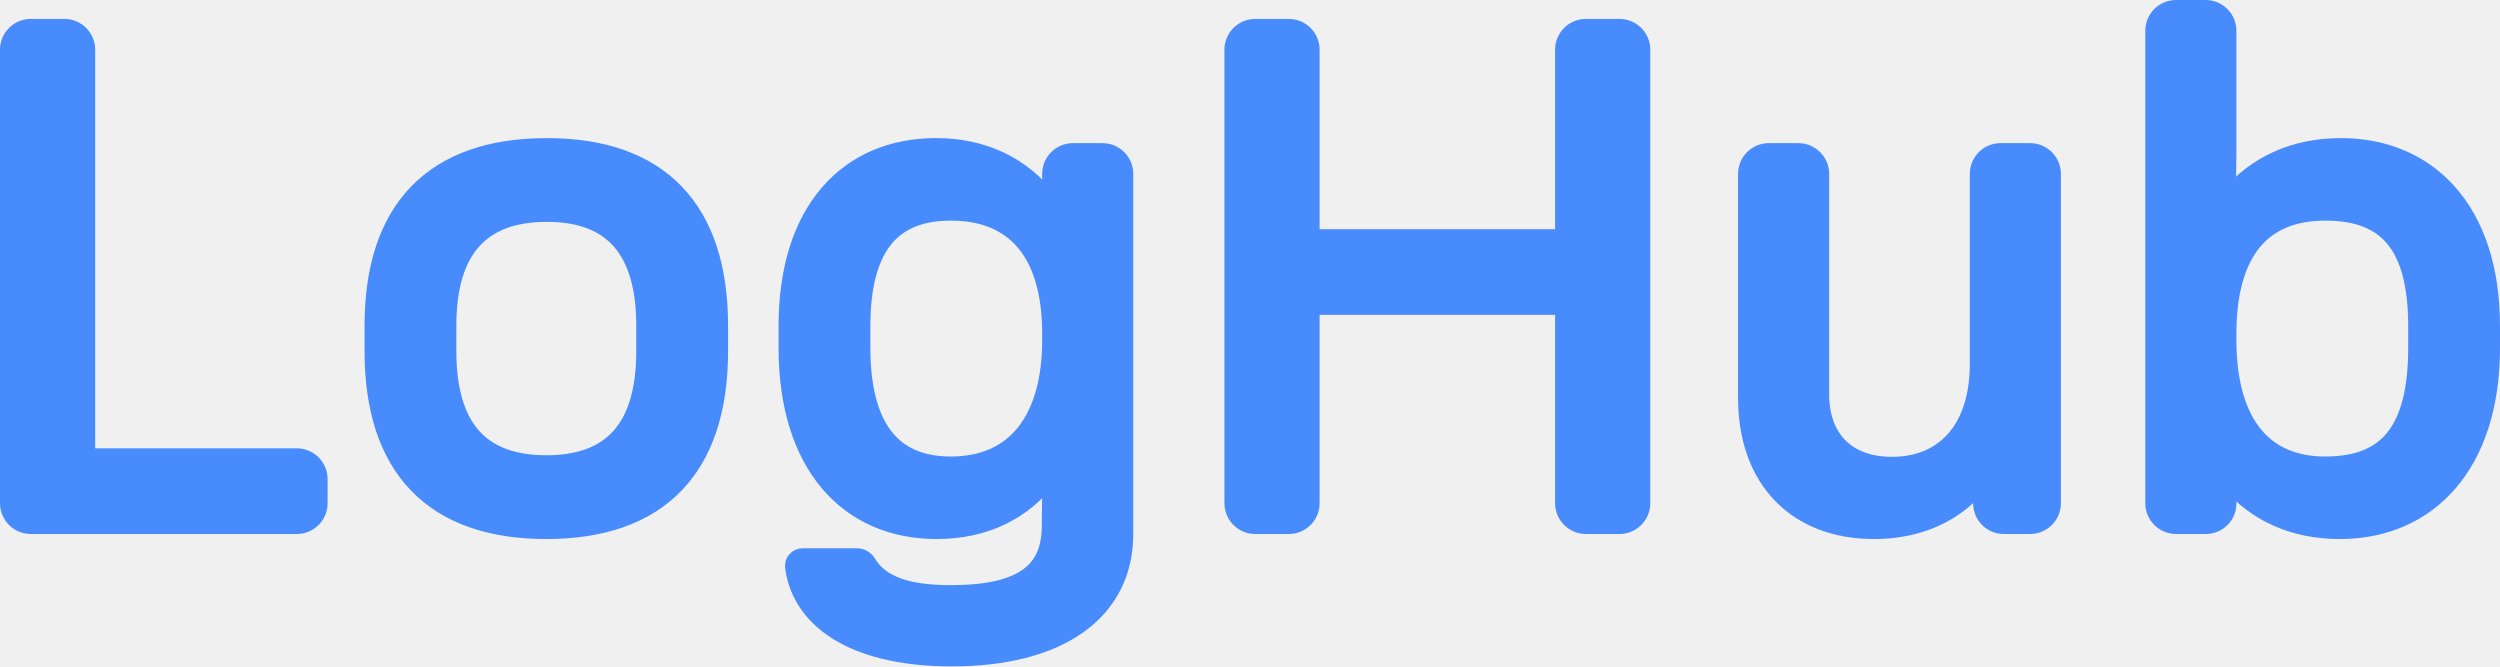
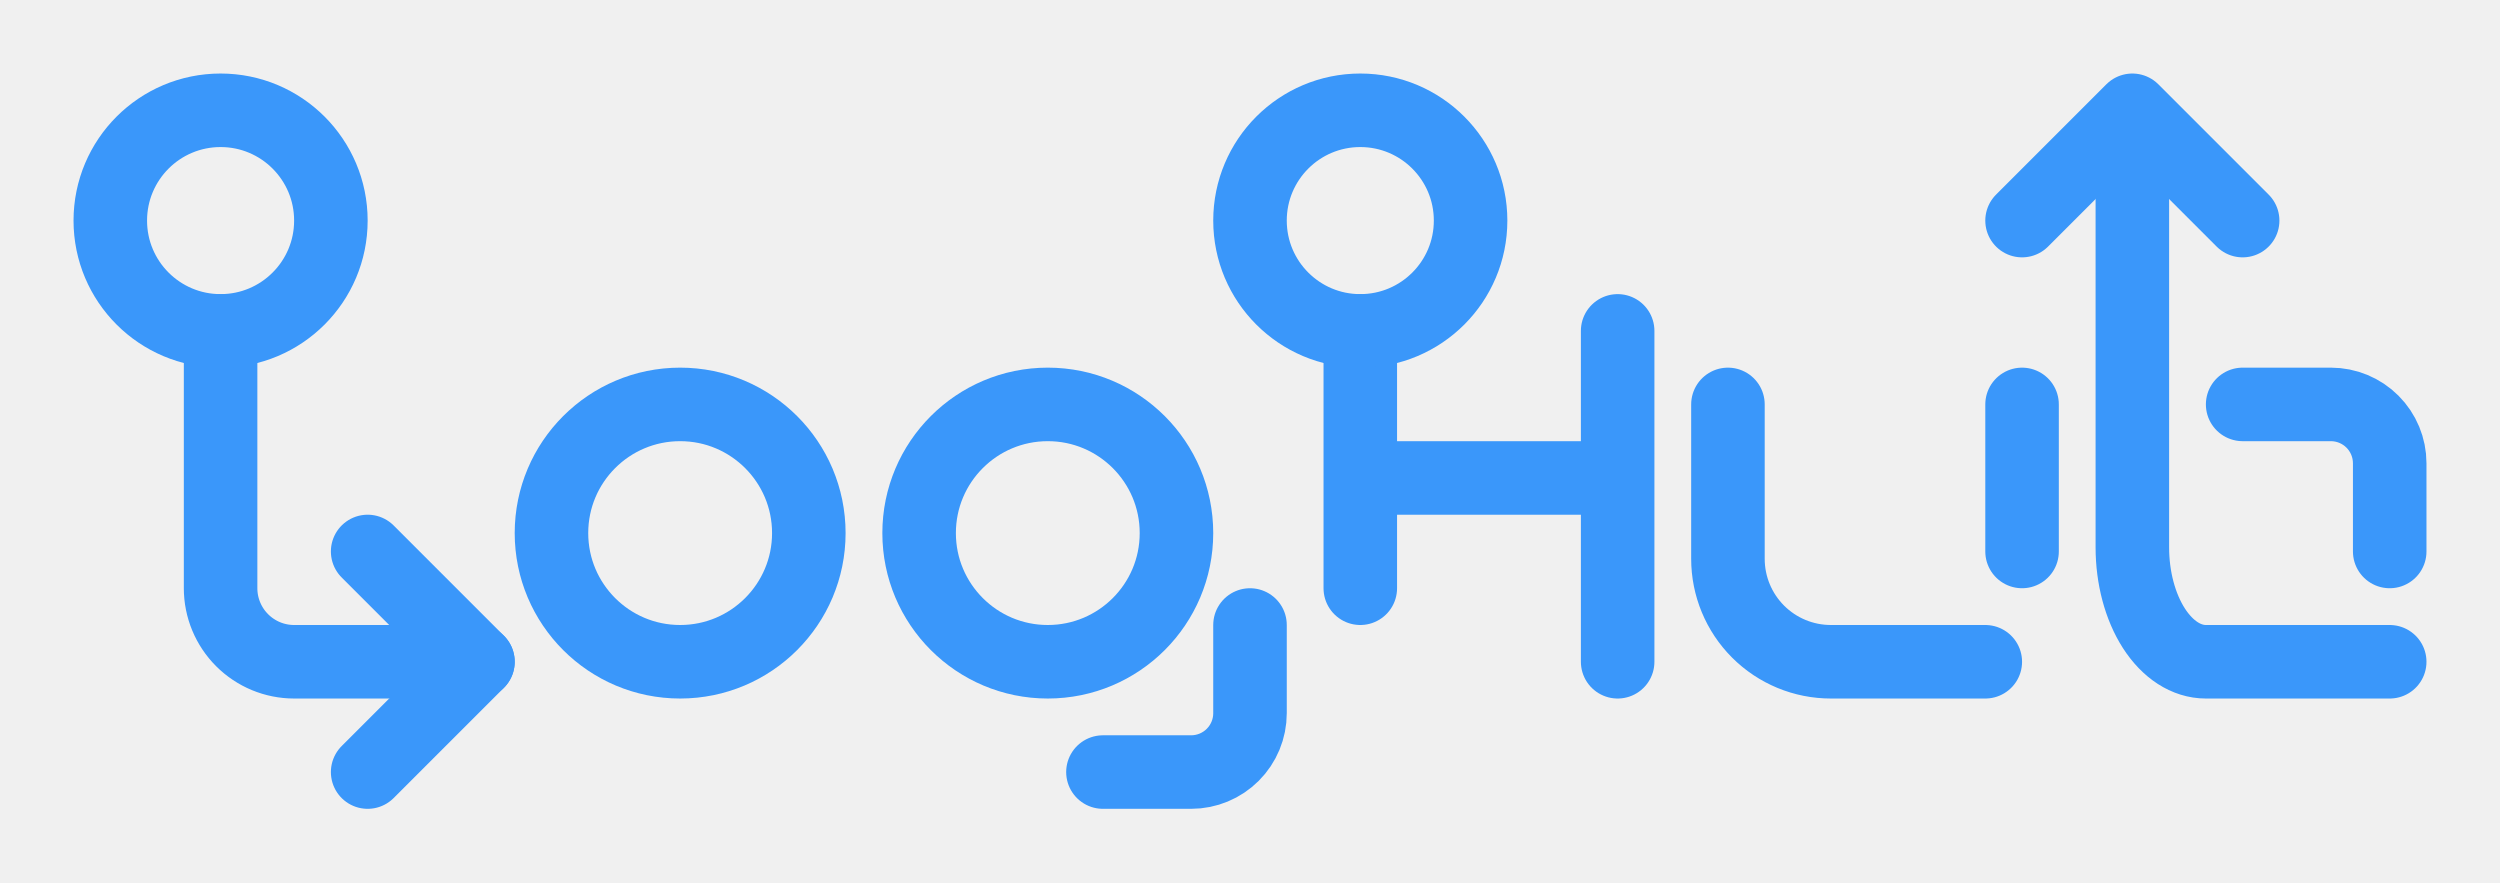
- <svg xmlns="http://www.w3.org/2000/svg" width="649" height="173" viewBox="0 0 649 173" fill="none">
-   <path d="M242.968 37.849C255.355 37.849 265.538 42.701 272.671 52.014C272.571 49.817 272.543 47.592 272.543 45.414V45.158C272.543 41.844 275.229 39.158 278.543 39.158H286.198C289.512 39.158 292.198 41.844 292.198 45.158V138.636C292.198 148.811 287.888 157.017 279.948 162.604C272.094 168.132 260.84 171 247.014 171C235.416 171 225.698 168.921 218.571 164.923C211.391 160.894 206.825 154.89 205.805 147.25L205.789 147.105C205.672 145.619 206.848 144.329 208.359 144.329H222.408C223.641 144.329 224.783 144.976 225.418 146.032L225.713 146.498C228.855 151.251 235.02 153.904 246.838 153.904C256.155 153.904 262.553 152.398 266.587 149.562C270.469 146.833 272.455 142.656 272.455 136.426C272.455 131.841 272.566 127.413 272.738 123.812C265.737 133.082 255.606 137.935 243.144 137.935C231.717 137.935 221.877 133.735 214.925 125.534C208.003 117.369 204.115 105.443 204.115 90.265V84.699C204.115 69.555 208.05 57.824 214.984 49.851C221.945 41.847 231.739 37.849 242.968 37.849ZM141.998 37.849C156.465 37.849 167.814 41.776 175.53 49.786C183.234 57.784 187.007 69.534 187.007 84.536V91.165C187.007 106.168 183.233 117.938 175.508 125.956C167.77 133.987 156.376 137.935 141.822 137.935C127.268 137.935 115.874 133.987 108.136 125.956C100.41 117.938 96.638 106.167 96.638 91.165V84.536C96.638 69.531 100.434 57.778 108.196 49.78C115.968 41.772 127.405 37.849 141.998 37.849ZM466.854 39.158C470.167 39.158 472.854 41.844 472.854 45.158V102.378C472.854 108.147 474.611 112.653 477.648 115.711C480.683 118.766 485.21 120.594 491.171 120.594C497.973 120.594 503.444 118.208 507.237 113.896C511.056 109.556 513.357 103.054 513.357 94.52V45.158C513.357 41.844 516.044 39.158 519.357 39.158H527.013C530.326 39.158 533.013 41.844 533.013 45.158V130.625C533.013 133.939 530.326 136.625 527.013 136.625H520.166C516.892 136.625 514.237 133.971 514.237 130.696C514.237 129.232 514.291 127.357 514.397 125.362C507.795 133.652 498.026 137.935 486.509 137.935C476.669 137.935 468.288 134.801 462.367 128.761C456.449 122.723 453.198 113.993 453.198 103.196V45.158C453.198 41.844 455.885 39.158 459.198 39.158H466.854ZM572.572 2C575.886 2 578.572 4.686 578.572 8V39.849C578.572 42.802 578.48 47.015 578.299 50.99C585.606 42.332 595.676 37.849 607.708 37.849C618.849 37.849 628.744 41.847 635.832 49.836C642.901 57.804 647 69.536 647 84.699V90.265C647 105.462 642.949 117.391 635.88 125.551C628.788 133.738 618.824 137.935 607.444 137.935C595.446 137.935 585.496 133.53 578.396 125.06C578.514 127.167 578.572 129.158 578.572 130.696C578.572 133.97 575.919 136.625 572.645 136.625H564.917C561.603 136.625 558.917 133.939 558.917 130.625V8C558.917 4.686 561.603 2 564.917 2H572.572ZM16.711 6.911C20.025 6.911 22.711 9.597 22.711 12.911V116.384C22.711 117.488 23.606 118.384 24.711 118.384H77.047C80.36 118.384 83.047 121.07 83.047 124.384V130.625C83.047 133.939 80.361 136.625 77.047 136.625H8C4.686 136.625 2 133.939 2 130.625V12.911C2 9.597 4.686 6.911 8 6.911H16.711ZM334.572 6.911C337.886 6.911 340.572 9.597 340.572 12.911V59.502C340.573 60.606 341.468 61.502 342.572 61.502H403.703C404.808 61.502 405.703 60.606 405.703 59.502V12.911C405.703 9.597 408.39 6.911 411.703 6.911H420.414C423.728 6.911 426.414 9.597 426.414 12.911V130.625C426.414 133.939 423.728 136.625 420.414 136.625H411.703C408.39 136.625 405.703 133.939 405.703 130.625V81.742C405.703 80.638 404.808 79.742 403.703 79.742H342.572C341.468 79.742 340.572 80.638 340.572 81.742V130.625C340.572 133.939 337.886 136.625 334.572 136.625H325.861C322.548 136.625 319.861 133.939 319.861 130.625V12.911C319.861 9.597 322.548 6.911 325.861 6.911H334.572ZM246.838 55.27C238.759 55.27 233.195 57.803 229.575 62.476C225.878 67.248 223.947 74.581 223.947 84.699V90.265C223.947 100.375 225.897 107.934 229.629 112.925C233.283 117.811 238.855 120.512 246.838 120.512C255.244 120.512 261.56 117.532 265.823 112.198C270.139 106.8 272.543 98.749 272.543 88.301V86.582C272.543 76.008 270.116 68.206 265.819 63.077C261.57 58.005 255.259 55.271 246.838 55.27ZM603.662 55.27C595.246 55.27 589.102 58.001 585.009 63.052C580.857 68.175 578.572 75.981 578.572 86.582V88.301C578.572 98.776 580.834 106.831 585.004 112.225C589.112 117.538 595.261 120.512 603.662 120.512C611.968 120.512 617.671 118.11 621.378 113.433C625.165 108.654 627.169 101.137 627.169 90.265V84.699C627.169 74.122 625.168 66.818 621.394 62.175C617.692 57.621 611.984 55.27 603.662 55.27ZM141.998 55.599C133.23 55.599 126.972 58.078 122.867 62.692C118.724 67.351 116.469 74.524 116.469 84.536V91.165C116.469 101.224 118.704 108.419 122.818 113.087C126.89 117.707 133.101 120.185 141.822 120.185C150.543 120.185 156.753 117.707 160.825 113.087C164.939 108.419 167.176 101.224 167.176 91.165V84.536C167.176 74.52 164.94 67.343 160.846 62.684C156.793 58.073 150.626 55.599 141.998 55.599Z" fill="#488bfc" stroke="#488bfc" stroke-width="4" />
+ <svg xmlns="http://www.w3.org/2000/svg" width="68" height="24" viewBox="0 0 68 24" fill="none">
+   <g clip-path="url(#clip0_1_3)">
+     <mask id="mask0_1_3" style="mask-type:luminance" maskUnits="userSpaceOnUse" x="0" y="0" width="68" height="24">
+       <path d="M68 0H0V24H68V0Z" fill="white" />
+     </mask>
+     <g mask="url(#mask0_1_3)">
+       <path d="M61 11H63.4C63.824 11 64.231 11.169 64.531 11.469C64.831 11.769 65 12.176 65 12.6V15" stroke="#3A97FA" stroke-width="2" stroke-linecap="round" stroke-linejoin="round" />
+       <path d="M65 18H60C59.47 18 58.961 17.672 58.586 17.089C58.211 16.505 58 15.714 58 14.889V4" stroke="#3A97FA" stroke-width="2" stroke-linecap="round" stroke-linejoin="round" />
+       <path d="M55 6L58 3L61 6" stroke="#3A97FA" stroke-width="2" stroke-linecap="round" stroke-linejoin="round" />
+       <path d="M55 11V15" stroke="#3A97FA" stroke-width="2" stroke-linecap="round" stroke-linejoin="round" />
+       <path d="M54 18H49.8C49.057 18 48.345 17.705 47.82 17.18C47.295 16.655 47 15.943 47 15.2V11" stroke="#3A97FA" stroke-width="2" stroke-linecap="round" stroke-linejoin="round" />
+       <path d="M44 9V18" stroke="#3A97FA" stroke-width="2" stroke-linecap="round" stroke-linejoin="round" />
+       <path d="M44 13H37" stroke="#3A97FA" stroke-width="2" stroke-linejoin="round" />
+       <path d="M37 9V16" stroke="#3A97FA" stroke-width="2" stroke-linecap="round" stroke-linejoin="round" />
+       <path d="M37 9C38.657 9 40 7.657 40 6C40 4.343 38.657 3 37 3C35.343 3 34 4.343 34 6C34 7.657 35.343 9 37 9Z" stroke="#3A97FA" stroke-width="2" stroke-linecap="round" stroke-linejoin="round" />
+       <path d="M34 17V19.4C34 19.824 33.831 20.231 33.531 20.531C33.231 20.831 32.824 21 32.4 21H30" stroke="#3A97FA" stroke-width="2" stroke-linecap="round" stroke-linejoin="round" />
+       <path d="M28.5 11C26.567 11 25 12.567 25 14.5C25 16.433 26.567 18 28.5 18C30.433 18 32 16.433 32 14.5C32 12.567 30.433 11 28.5 11Z" stroke="#3A97FA" stroke-width="2" stroke-linecap="round" stroke-linejoin="round" />
+       <path d="M18.5 11C16.567 11 15 12.567 15 14.5C15 16.433 16.567 18 18.5 18C20.433 18 22 16.433 22 14.5C22 12.567 20.433 11 18.5 11Z" stroke="#3A97FA" stroke-width="2" stroke-linecap="round" stroke-linejoin="round" />
+       <path d="M10 15L13 18L10 21" stroke="#3A97FA" stroke-width="2" stroke-linecap="round" stroke-linejoin="round" />
+       <path d="M13 18H8C7.47 18 6.961 17.789 6.586 17.414C6.211 17.039 6 16.53 6 16V9" stroke="#3A97FA" stroke-width="2" stroke-linecap="round" stroke-linejoin="round" />
+       <path d="M6 3C4.343 3 3 4.343 3 6C3 7.657 4.343 9 6 9C7.657 9 9 7.657 9 6C9 4.343 7.657 3 6 3Z" stroke="#3A97FA" stroke-width="2" stroke-linecap="round" stroke-linejoin="round" />
+     </g>
+   </g>
+   <defs>
+     <clipPath id="clip0_1_3">
+       <rect width="68" height="24" fill="white" />
+     </clipPath>
+   </defs>
</svg>
